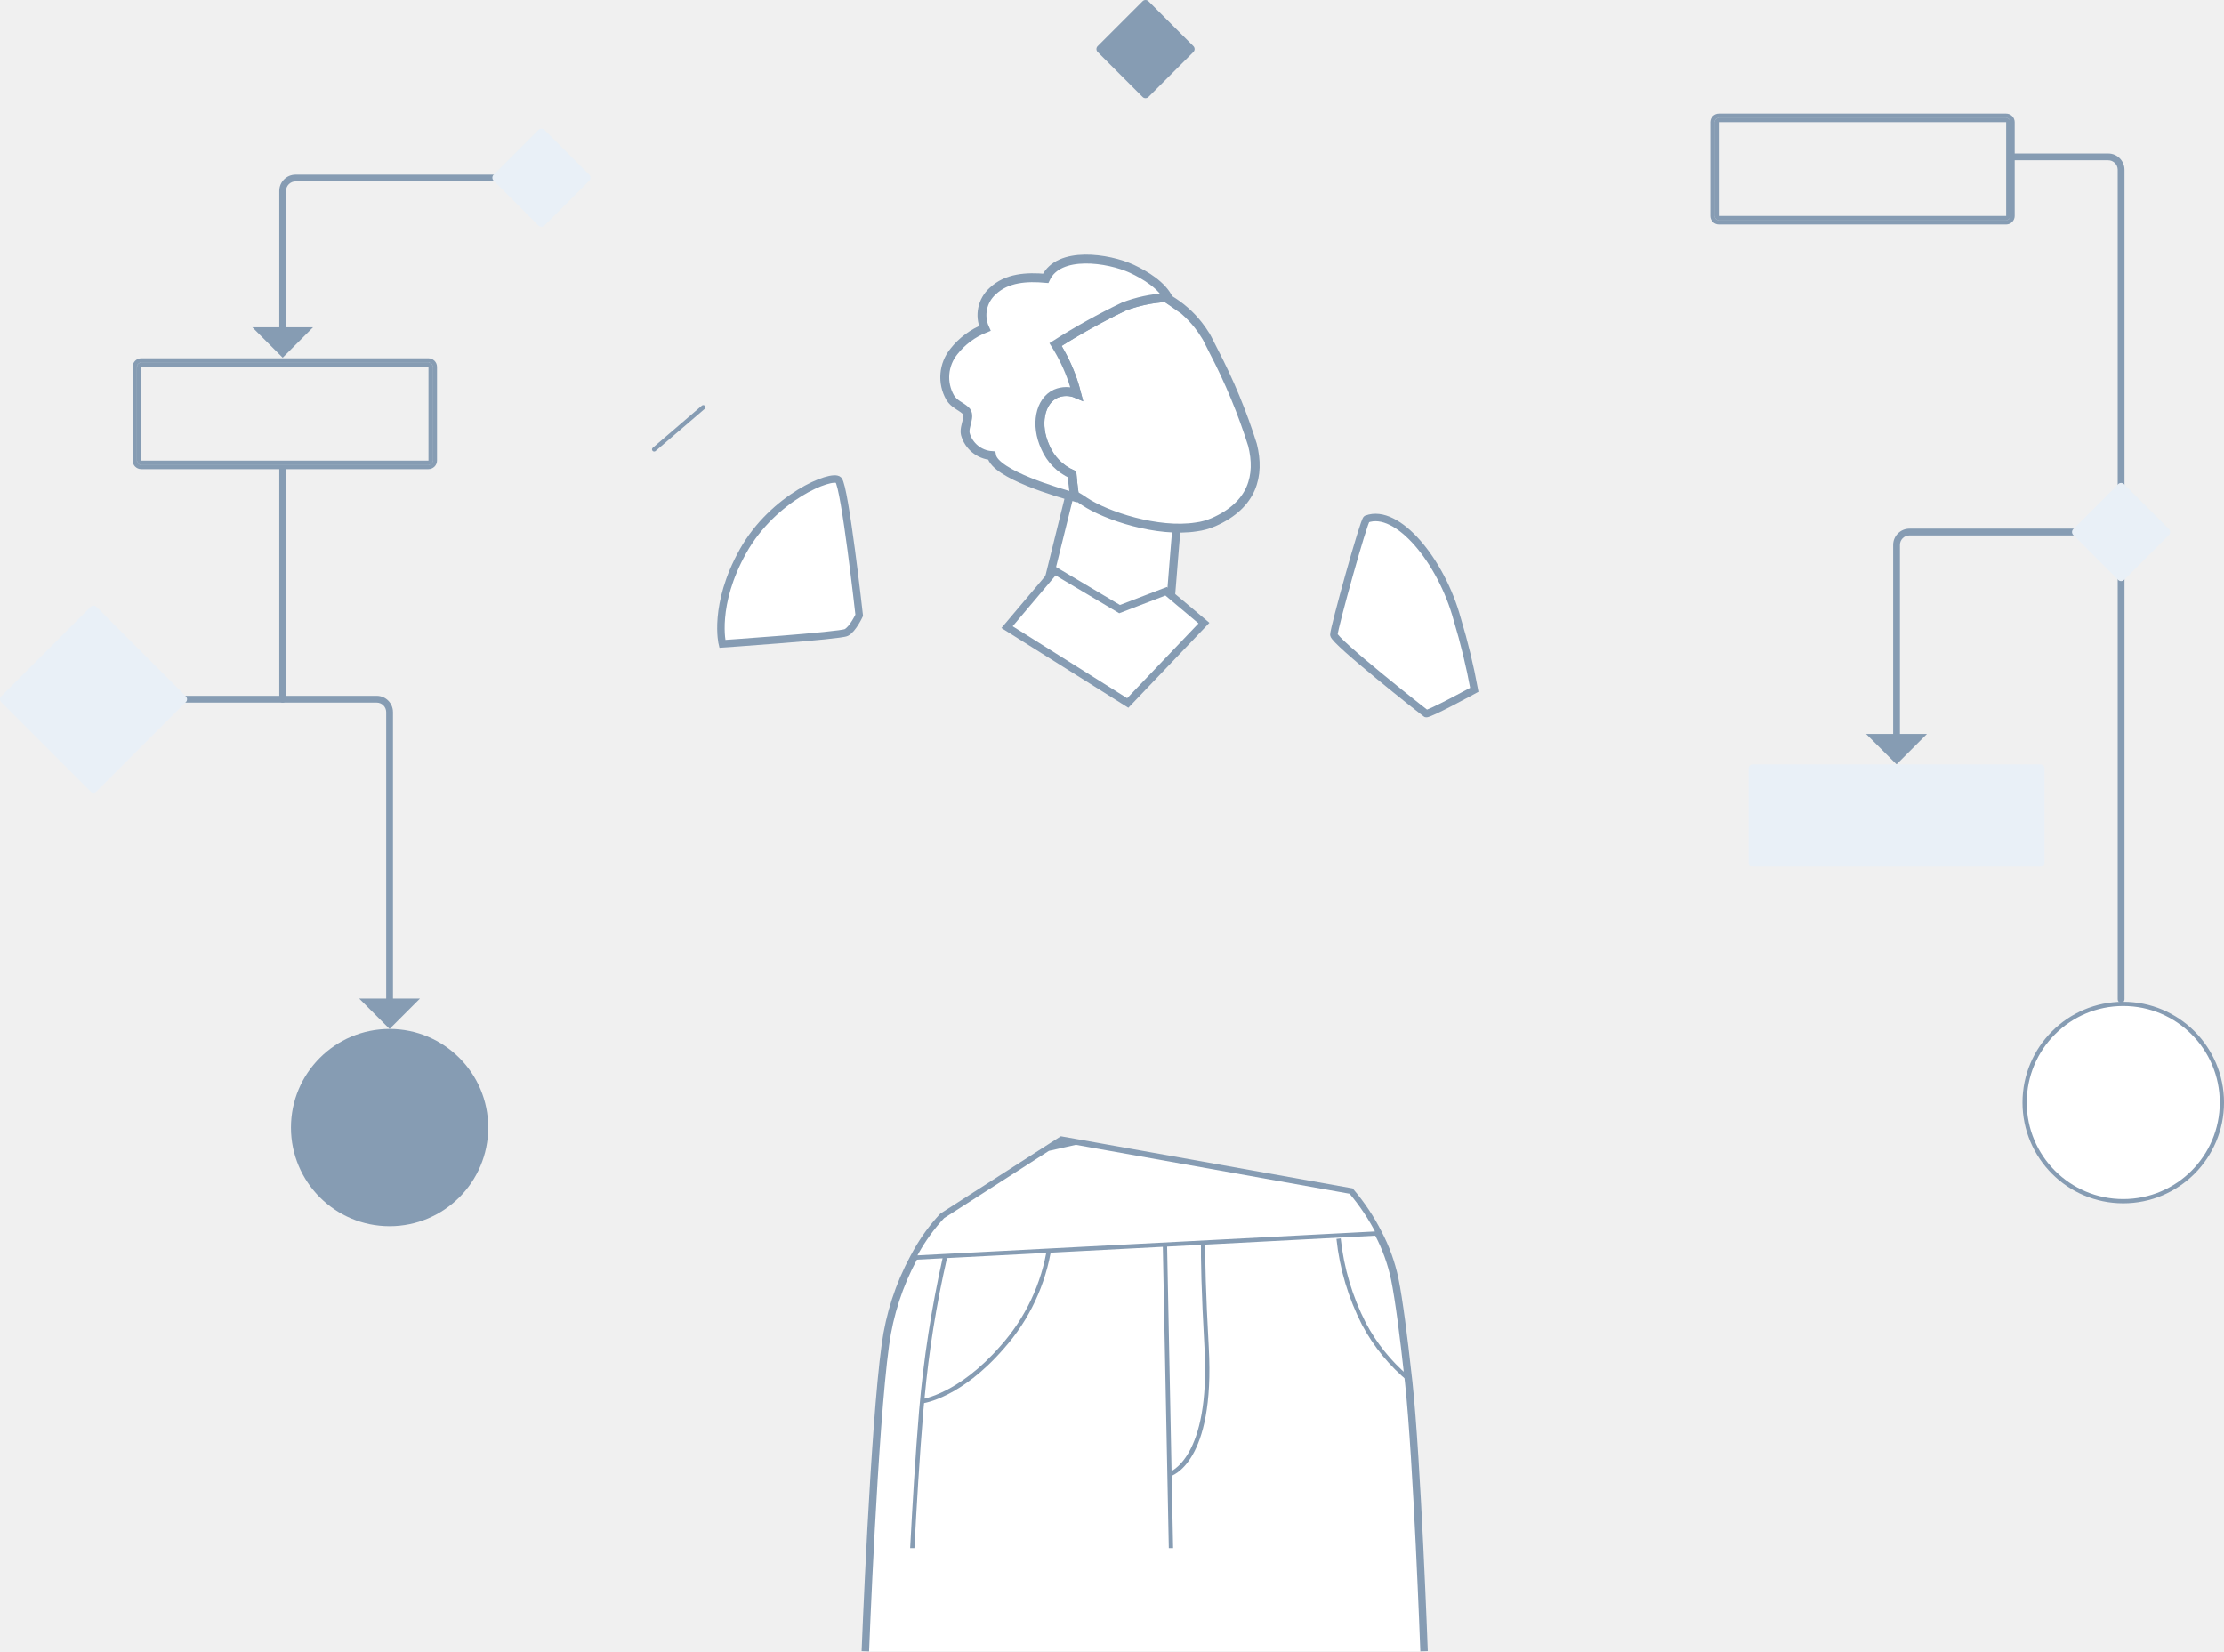
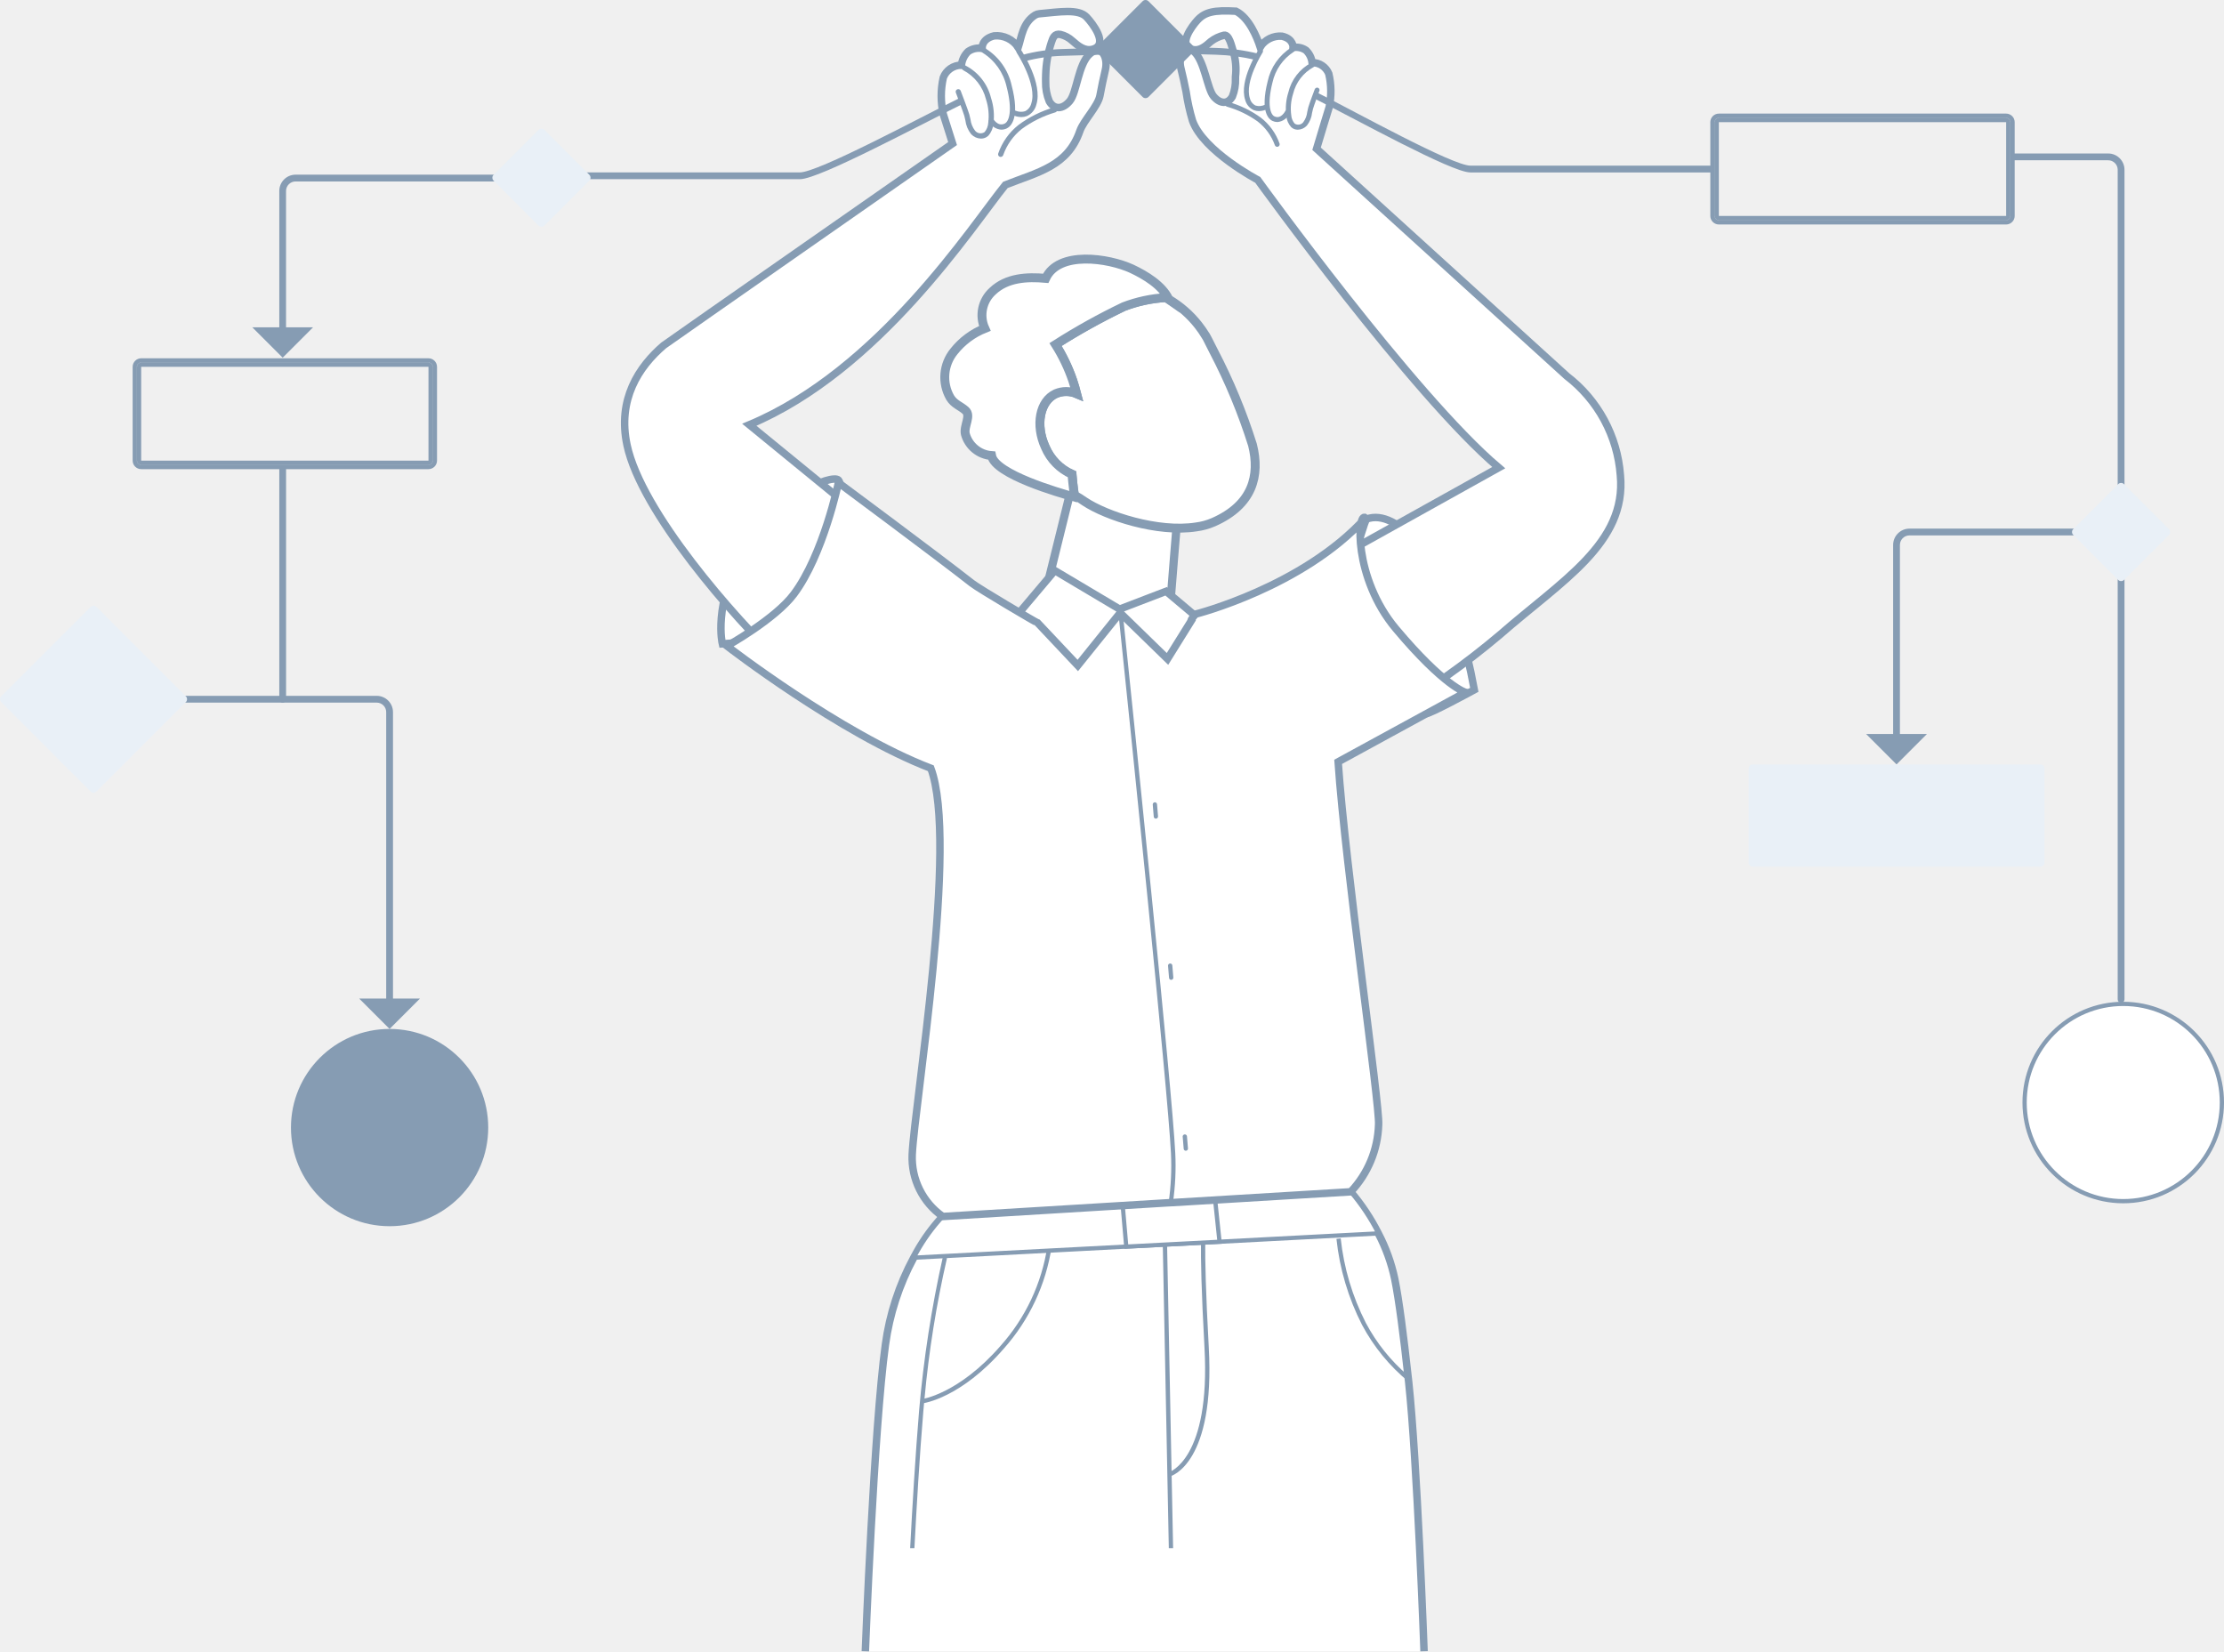
<svg xmlns="http://www.w3.org/2000/svg" id="Group_1827" data-name="Group 1827" width="223.34" height="165.841" viewBox="0 0 223.34 165.841">
  <defs>
    <clipPath id="clip-path">
      <rect id="Rectangle_907" data-name="Rectangle 907" width="223.34" height="165.841" fill="none" />
    </clipPath>
  </defs>
  <g id="Group_1826" data-name="Group 1826" clip-path="url(#clip-path)">
    <path id="Path_4390" data-name="Path 4390" d="M190.455,74.791a.216.216,0,0,1-.216-.216V54.721a1.513,1.513,0,0,1,1.511-1.51h16.94a.216.216,0,1,1,0,.431H191.75a1.081,1.081,0,0,0-1.079,1.079V74.575a.216.216,0,0,1-.216.216" fill="#869cb3" />
    <path id="Path_4391" data-name="Path 4391" d="M190.455,74.791a.216.216,0,0,1-.216-.216V54.721a1.513,1.513,0,0,1,1.511-1.51h16.94a.216.216,0,1,1,0,.431H191.75a1.081,1.081,0,0,0-1.079,1.079V74.575A.216.216,0,0,1,190.455,74.791Z" fill="none" stroke="#869cb3" stroke-width="0.25" />
    <path id="Path_4392" data-name="Path 4392" d="M213.006,100.58a.216.216,0,0,1-.216-.216V17.049a1.08,1.08,0,0,0-1.079-1.079h-9.493a.216.216,0,1,1,0-.432h9.493a1.513,1.513,0,0,1,1.511,1.511v83.315a.216.216,0,0,1-.216.216" fill="#869cb3" />
    <path id="Path_4393" data-name="Path 4393" d="M213.006,100.58a.216.216,0,0,1-.216-.216V17.049a1.08,1.08,0,0,0-1.079-1.079h-9.493a.216.216,0,1,1,0-.432h9.493a1.513,1.513,0,0,1,1.511,1.511v83.315A.216.216,0,0,1,213.006,100.58Z" fill="none" stroke="#869cb3" stroke-width="0.25" />
    <path id="Path_4394" data-name="Path 4394" d="M28.388,70.434a.208.208,0,0,1-.216-.2V47.1a.217.217,0,0,1,.432,0V70.235a.208.208,0,0,1-.216.2" fill="#869cb3" />
    <path id="Path_4395" data-name="Path 4395" d="M28.388,70.434a.208.208,0,0,1-.216-.2V47.1a.217.217,0,0,1,.432,0V70.235A.208.208,0,0,1,28.388,70.434Z" fill="none" stroke="#869cb3" stroke-width="0.25" />
    <path id="Path_4396" data-name="Path 4396" d="M28.388,35.192a.216.216,0,0,1-.216-.216v-15.8a1.513,1.513,0,0,1,1.511-1.511H49.86a.216.216,0,0,1,0,.432H29.683A1.08,1.08,0,0,0,28.6,19.178v15.8a.216.216,0,0,1-.216.216" fill="#869cb3" />
    <path id="Path_4397" data-name="Path 4397" d="M28.388,35.192a.216.216,0,0,1-.216-.216v-15.8a1.513,1.513,0,0,1,1.511-1.511H49.86a.216.216,0,0,1,0,.432H29.683A1.08,1.08,0,0,0,28.6,19.178v15.8A.216.216,0,0,1,28.388,35.192Z" fill="none" stroke="#869cb3" stroke-width="0.25" />
    <path id="Path_4398" data-name="Path 4398" d="M148.055,69.272a65.061,65.061,0,0,0-1.715-7.083c-1.582-5.826-6-11.226-9.1-10.064-.277.1-3.29,10.965-3.29,11.613s9.039,7.775,9.255,7.919,4.847-2.385,4.847-2.385" fill="#fff" />
    <path id="Path_4399" data-name="Path 4399" d="M148.055,69.272a65.061,65.061,0,0,0-1.715-7.083c-1.582-5.826-6-11.226-9.1-10.064-.277.1-3.29,10.965-3.29,11.613s9.039,7.775,9.255,7.919S148.055,69.272,148.055,69.272Z" fill="none" stroke="#869cb3" stroke-width="0.75" />
    <path id="Path_4400" data-name="Path 4400" d="M72.54,64.655s-.957-3.883,2.078-9.308,8.936-7.785,9.583-7.137,2.084,13.581,2.084,13.581-.648,1.4-1.3,1.727-12.45,1.137-12.45,1.137" fill="#fff" />
    <path id="Path_4401" data-name="Path 4401" d="M72.54,64.655s-.957-3.883,2.078-9.308,8.936-7.785,9.583-7.137,2.084,13.581,2.084,13.581-.648,1.4-1.3,1.727S72.54,64.655,72.54,64.655Z" fill="none" stroke="#869cb3" stroke-width="0.75" />
    <path id="Path_4402" data-name="Path 4402" d="M86.9,165.827s.863-22.445,2.016-30.792a25.645,25.645,0,0,1,2.84-8.731c.1-.182.189-.359.289-.527a18.6,18.6,0,0,1,2.611-3.6l.013-.013,10.574-6.785,1.368-.876,1.416.251,27.61,4.929a21.407,21.407,0,0,1,2.779,4.182,17.724,17.724,0,0,1,1.645,4.557c.435,2.15.9,5.788,1.329,9.716v0c.026.212.047.419.073.63v0c.851,7.907,1.545,27.054,1.545,27.054" fill="#fff" />
    <path id="Path_4403" data-name="Path 4403" d="M86.9,165.827s.863-22.445,2.016-30.792a25.645,25.645,0,0,1,2.84-8.731c.1-.182.189-.359.289-.527a18.6,18.6,0,0,1,2.611-3.6l.013-.013,10.574-6.785,1.368-.876,1.416.251,27.61,4.929a21.407,21.407,0,0,1,2.779,4.182,17.724,17.724,0,0,1,1.645,4.557c.435,2.15.9,5.788,1.329,9.716v0c.026.212.047.419.073.63v0c.851,7.907,1.545,27.054,1.545,27.054" fill="none" stroke="#869cb3" stroke-width="0.75" />
    <path id="Path_4404" data-name="Path 4404" d="M92.626,140.933l-.054-.428c.036-.005,3.709-.528,7.911-5.359a19.378,19.378,0,0,0,4.695-9.979l.43.036a19.842,19.842,0,0,1-4.8,10.226c-4.32,4.969-8.027,5.484-8.182,5.5" fill="#869cb3" />
    <path id="Path_4405" data-name="Path 4405" d="M117.5,148.263l-.113-.416.057.208-.058-.208c.041-.012,4.191-1.327,3.572-12.512-.634-11.454-.235-12.83-.218-12.883l.41.134c-.014.052-.38,1.536.239,12.725.641,11.587-3.7,12.9-3.889,12.952" fill="#869cb3" />
    <path id="Path_4406" data-name="Path 4406" d="M117.807,155.467h-.432l-.617-31.071.432-.009.462,23.337.008.483Z" fill="#869cb3" />
    <path id="Path_4407" data-name="Path 4407" d="M138.421,123.86l-15.952.837-9.366.488L91.76,126.3c.1-.181.19-.358.29-.527a18.55,18.55,0,0,1,2.611-3.6l.013-.013,10.574-6.784c1.083-.246,2.037-.458,2.784-.626l27.61,4.929a21.406,21.406,0,0,1,2.779,4.182" fill="#fff" />
    <path id="Path_4408" data-name="Path 4408" d="M138.421,123.86l-15.952.837-9.366.488L91.76,126.3c.1-.181.19-.358.29-.527a18.55,18.55,0,0,1,2.611-3.6l.013-.013,10.574-6.784c1.083-.246,2.037-.458,2.784-.626l27.61,4.929A21.406,21.406,0,0,1,138.421,123.86Z" fill="none" stroke="#869cb3" stroke-width="0.426" />
    <path id="Path_4409" data-name="Path 4409" d="M118.266,51.531v.012c-.082,1.06-.215,2.561-.338,4.1-.246,2.978-.491,6.052-.491,6.124,0,.119-4.239,2.906-4.239,2.906l-8.508-3.943,3.02-12.211.041-.179a8.149,8.149,0,0,1,1.024.37c1.853,1.441,6.163,3.431,9.491,2.823" fill="#fff" />
    <path id="Path_4410" data-name="Path 4410" d="M118.266,51.531v.012c-.082,1.06-.215,2.561-.338,4.1-.246,2.978-.491,6.052-.491,6.124,0,.119-4.239,2.906-4.239,2.906l-8.508-3.943,3.02-12.211.041-.179a8.149,8.149,0,0,1,1.024.37C110.628,50.149,114.938,52.139,118.266,51.531Z" fill="none" stroke="#869cb3" stroke-width="0.828" />
    <path id="Path_4411" data-name="Path 4411" d="M121.882,35.283c-.214-.417-.393-.762-.524-1.036-.072-.131-.131-.251-.179-.346a3.092,3.092,0,0,1,.2.334c.19.345.345.691.5,1.048" fill="#fff" />
    <path id="Path_4412" data-name="Path 4412" d="M121.882,35.283c-.214-.417-.393-.762-.524-1.036-.072-.131-.131-.251-.179-.346a3.092,3.092,0,0,1,.2.334C121.572,34.58,121.727,34.926,121.882,35.283Z" fill="none" stroke="#869cb3" stroke-width="0.507" />
    <path id="Path_4413" data-name="Path 4413" d="M121.858,52.438a6.384,6.384,0,0,1-1.728.476c-3.871.608-9.061-1.114-11.217-2.556a10.211,10.211,0,0,0-1.018-.636s-.143-.906-.238-2.085a5.208,5.208,0,0,1-2.68-2.728c-1.025-2.228-.56-4.635,1.048-5.373a2.668,2.668,0,0,1,2.1,0c-.107-.417-.239-.846-.393-1.323A17.164,17.164,0,0,0,106,34.6a65.749,65.749,0,0,1,6.85-3.813,14.092,14.092,0,0,1,4.242-.905c.1.06.19.107.286.179a10.577,10.577,0,0,1,2.954,2.585,11.3,11.3,0,0,1,.739,1.06.011.011,0,0,1,.011.012c.024.036.048.1.1.179s.107.214.178.345c.132.274.31.62.525,1.037a57.706,57.706,0,0,1,3.895,9.4c.775,3.062.036,6.017-3.919,7.756" fill="#fff" />
    <path id="Path_4414" data-name="Path 4414" d="M121.858,52.438a6.384,6.384,0,0,1-1.728.476c-3.871.608-9.061-1.114-11.217-2.556a10.211,10.211,0,0,0-1.018-.636s-.143-.906-.238-2.085a5.208,5.208,0,0,1-2.68-2.728c-1.025-2.228-.56-4.635,1.048-5.373a2.668,2.668,0,0,1,2.1,0c-.107-.417-.239-.846-.393-1.323A17.164,17.164,0,0,0,106,34.6a65.749,65.749,0,0,1,6.85-3.813,14.092,14.092,0,0,1,4.242-.905c.1.06.19.107.286.179a10.577,10.577,0,0,1,2.954,2.585,11.3,11.3,0,0,1,.739,1.06.011.011,0,0,1,.011.012c.024.036.048.1.1.179s.107.214.178.345c.132.274.31.62.525,1.037a57.706,57.706,0,0,1,3.895,9.4C126.552,47.744,125.813,50.7,121.858,52.438Z" fill="none" stroke="#869cb3" stroke-width="0.894" />
    <path id="Path_4415" data-name="Path 4415" d="M117.379,30.065c-.1-.071-.191-.119-.286-.179a14.085,14.085,0,0,0-4.241.906A65.612,65.612,0,0,0,106,34.6a17.21,17.21,0,0,1,1.727,3.61c.155.476.286.9.393,1.322a2.666,2.666,0,0,0-2.1,0c-1.609.739-2.073,3.145-1.049,5.373a5.21,5.21,0,0,0,2.681,2.728c.1,1.18.238,2.085.238,2.085l-.048.179c-1.417-.393-7.922-2.252-8.268-4.146a2.956,2.956,0,0,1-2.633-2.168c-.178-.8.62-1.835.012-2.371-.524-.465-1.131-.62-1.536-1.287a4.109,4.109,0,0,1,.381-4.634,7.509,7.509,0,0,1,3.1-2.311,3.241,3.241,0,0,1,.787-3.741c1.429-1.358,3.454-1.453,5.325-1.287,1.3-2.8,6.3-2.037,8.637-.965,1.346.632,3.074,1.656,3.729,3.074" fill="#fff" />
    <path id="Path_4416" data-name="Path 4416" d="M117.379,30.065c-.1-.071-.191-.119-.286-.179a14.085,14.085,0,0,0-4.241.906A65.612,65.612,0,0,0,106,34.6a17.21,17.21,0,0,1,1.727,3.61c.155.476.286.9.393,1.322a2.666,2.666,0,0,0-2.1,0c-1.609.739-2.073,3.145-1.049,5.373a5.21,5.21,0,0,0,2.681,2.728c.1,1.18.238,2.085.238,2.085l-.048.179c-1.417-.393-7.922-2.252-8.268-4.146a2.956,2.956,0,0,1-2.633-2.168c-.178-.8.62-1.835.012-2.371-.524-.465-1.131-.62-1.536-1.287a4.109,4.109,0,0,1,.381-4.634,7.509,7.509,0,0,1,3.1-2.311,3.241,3.241,0,0,1,.787-3.741c1.429-1.358,3.454-1.453,5.325-1.287,1.3-2.8,6.3-2.037,8.637-.965C115,27.623,116.724,28.647,117.379,30.065Z" fill="none" stroke="#869cb3" stroke-width="0.894" />
    <path id="Path_4417" data-name="Path 4417" d="M105.924,57.3l6.508,3.87,4.672-1.792,3.8,3.195-7.651,8.023-12.122-7.618Z" fill="#fff" />
    <path id="Path_4418" data-name="Path 4418" d="M105.924,57.3l6.508,3.87,4.672-1.792,3.8,3.195-7.651,8.023-12.122-7.618Z" fill="none" stroke="#869cb3" stroke-width="0.75" />
    <path id="Path_4419" data-name="Path 4419" d="M95.1,126.342a105.968,105.968,0,0,0-2.259,14.109h-.005l-.039.453c-.026.255-.047.514-.069.769-.379,4.475-.69,9.788-.9,13.794H91.4c.211-4.01.522-9.345.9-13.833a116.79,116.79,0,0,1,2.376-15.37Z" fill="#869cb3" />
    <path id="Path_4420" data-name="Path 4420" d="M141.468,138.768a18.911,18.911,0,0,1-4.687-5.719,24.646,24.646,0,0,1-2.571-8.636l.427-.052a24.315,24.315,0,0,0,2.528,8.494,18.149,18.149,0,0,0,4.23,5.279v0c.026.211.047.419.073.63" fill="#869cb3" />
    <path id="Path_4421" data-name="Path 4421" d="M65.693,45.346a.216.216,0,0,1-.141-.38l4.93-4.232a.216.216,0,1,1,.282.328l-4.93,4.232a.216.216,0,0,1-.141.052" fill="#869cb3" />
+     <path id="Path_4422" data-name="Path 4422" d="M109.435,5.418c-1.157,1.021-1.293,3.881-2.008,4.732s-1.532.851-2.009.1l-.05-.082a4.813,4.813,0,0,1-.359-1.943c-.007-.235,0-.469.006-.706a11.278,11.278,0,0,1,.569-3.268c.159-.475.316-.9.9-.793a2.684,2.684,0,0,1,1.2.639c.571.5,1.247,1.077,2.064.843,1.61-.461-.017-2.579-.629-3.223-.81-.855-2.7-.525-4.747-.336a.975.975,0,0,0-.416.13c-1.248.773-1.368,2.191-1.705,3.252A2.594,2.594,0,0,0,99.835,3.6c-1.294.306-1.208,1.259-1.208,1.259a1.93,1.93,0,0,0-1.413.318,2.247,2.247,0,0,0-.664,1.367,1.951,1.951,0,0,0-1.821,1.243,8.382,8.382,0,0,0,0,3.691s.493,1.546.932,2.938c0,0-28.843,20.124-29.015,20.271-2.508,2.15-4.663,5.432-3.673,10.032,1.44,6.69,10.695,17.264,15.535,21.854S92.7,68.118,92.7,68.118L89.347,59.6V54.183l-14.1-11.527c13.077-5.464,22.36-19.947,25.715-24.086,3.3-1.3,6.26-1.875,7.484-5.42.355-1.028,1.813-2.481,2.014-3.545.164-.865.335-1.731.543-2.587.306-1.26-.409-2.621-1.566-1.6" fill="#fff" />
+     <path id="Path_4423" data-name="Path 4423" d="M109.435,5.418c-1.157,1.021-1.293,3.881-2.008,4.732s-1.532.851-2.009.1l-.05-.082a4.813,4.813,0,0,1-.359-1.943c-.007-.235,0-.469.006-.706a11.278,11.278,0,0,1,.569-3.268c.159-.475.316-.9.9-.793a2.684,2.684,0,0,1,1.2.639c.571.5,1.247,1.077,2.064.843,1.61-.461-.017-2.579-.629-3.223-.81-.855-2.7-.525-4.747-.336a.975.975,0,0,0-.416.13c-1.248.773-1.368,2.191-1.705,3.252A2.594,2.594,0,0,0,99.835,3.6c-1.294.306-1.208,1.259-1.208,1.259a1.93,1.93,0,0,0-1.413.318,2.247,2.247,0,0,0-.664,1.367,1.951,1.951,0,0,0-1.821,1.243,8.382,8.382,0,0,0,0,3.691s.493,1.546.932,2.938c0,0-28.843,20.124-29.015,20.271-2.508,2.15-4.663,5.432-3.673,10.032,1.44,6.69,10.695,17.264,15.535,21.854S92.7,68.118,92.7,68.118L89.347,59.6V54.183l-14.1-11.527c13.077-5.464,22.36-19.947,25.715-24.086,3.3-1.3,6.26-1.875,7.484-5.42.355-1.028,1.813-2.481,2.014-3.545.164-.865.335-1.731.543-2.587C111.307,5.758,110.592,4.4,109.435,5.418Z" fill="none" stroke="#869cb3" stroke-width="0.75" />
+     <path id="Path_4424" data-name="Path 4424" d="M102.568,11.631a2.049,2.049,0,0,1-.863-.208.136.136,0,0,1,.127-.241,1.57,1.57,0,0,0,1.16.1,1.313,1.313,0,0,0,.7-.882c.619-1.923-1.45-5.117-1.471-5.149a.136.136,0,0,1,.039-.188.137.137,0,0,1,.189.039c.088.135,2.161,3.335,1.5,5.382a1.561,1.561,0,0,1-.859,1.05,1.363,1.363,0,0,1-.525.1" fill="#869cb3" />
+     <path id="Path_4425" data-name="Path 4425" d="M102.568,11.631a2.049,2.049,0,0,1-.863-.208.136.136,0,0,1,.127-.241,1.57,1.57,0,0,0,1.16.1,1.313,1.313,0,0,0,.7-.882c.619-1.923-1.45-5.117-1.471-5.149a.136.136,0,0,1,.039-.188.137.137,0,0,1,.189.039c.088.135,2.161,3.335,1.5,5.382a1.561,1.561,0,0,1-.859,1.05A1.363,1.363,0,0,1,102.568,11.631Z" fill="none" stroke="#869cb3" stroke-width="0.25" />
+     <path id="Path_4426" data-name="Path 4426" d="M101.465,8.583a5.709,5.709,0,0,0-2.59-3.627.136.136,0,0,0-.124.242,5.525,5.525,0,0,1,2.45,3.454c.644,2.459.265,3.623-.257,3.873-.838.4-1.36-.6-1.381-.644l-.006,0a.983.983,0,0,1-.141.28,1.435,1.435,0,0,0,1.139.736,1.164,1.164,0,0,0,.508-.122c.312-.15,1.265-.894.4-4.187" fill="#869cb3" />
+     <path id="Path_4427" data-name="Path 4427" d="M101.465,8.583a5.709,5.709,0,0,0-2.59-3.627.136.136,0,0,0-.124.242,5.525,5.525,0,0,1,2.45,3.454c.644,2.459.265,3.623-.257,3.873-.838.4-1.36-.6-1.381-.644l-.006,0a.983.983,0,0,1-.141.28,1.435,1.435,0,0,0,1.139.736,1.164,1.164,0,0,0,.508-.122C101.375,12.62,102.328,11.876,101.465,8.583Z" fill="none" stroke="#869cb3" stroke-width="0.25" />
+     <path id="Path_4428" data-name="Path 4428" d="M98.521,13.794a1.278,1.278,0,0,1-.9-.4,2.636,2.636,0,0,1-.554-1.338c-.034-.156-.067-.311-.108-.456-.11-.384-.846-2.321-.851-2.331a.136.136,0,1,1,.248-.113c.02.044.75,1.966.865,2.369.043.151.077.312.112.474A2.446,2.446,0,0,0,97.82,13.2a.835.835,0,0,0,1.148.149,1.728,1.728,0,0,0,.4-1.01,5.528,5.528,0,0,0-.232-2.4,4.674,4.674,0,0,0-2.351-3,.136.136,0,1,1,.106-.251A4.874,4.874,0,0,1,99.4,9.864a5.771,5.771,0,0,1,.24,2.52,1.945,1.945,0,0,1-.49,1.169.923.923,0,0,1-.63.241" fill="#869cb3" />
+     <path id="Path_4429" data-name="Path 4429" d="M98.521,13.794a1.278,1.278,0,0,1-.9-.4,2.636,2.636,0,0,1-.554-1.338c-.034-.156-.067-.311-.108-.456-.11-.384-.846-2.321-.851-2.331a.136.136,0,1,1,.248-.113c.02.044.75,1.966.865,2.369.043.151.077.312.112.474A2.446,2.446,0,0,0,97.82,13.2a.835.835,0,0,0,1.148.149,1.728,1.728,0,0,0,.4-1.01,5.528,5.528,0,0,0-.232-2.4,4.674,4.674,0,0,0-2.351-3,.136.136,0,1,1,.106-.251A4.874,4.874,0,0,1,99.4,9.864a5.771,5.771,0,0,1,.24,2.52,1.945,1.945,0,0,1-.49,1.169A.923.923,0,0,1,98.521,13.794Z" fill="none" stroke="#869cb3" stroke-width="0.25" />
+     <path id="Path_4430" data-name="Path 4430" d="M100.493,15.631a.1.1,0,0,1-.034,0,.135.135,0,0,1-.1-.165,6.1,6.1,0,0,1,2-2.822,11.133,11.133,0,0,1,3.511-1.742.136.136,0,1,1,.076.262,11.062,11.062,0,0,0-3.411,1.688,5.927,5.927,0,0,0-1.908,2.682.137.137,0,0,1-.132.1" fill="#869cb3" />
+     <path id="Path_4431" data-name="Path 4431" d="M100.493,15.631a.1.1,0,0,1-.034,0,.135.135,0,0,1-.1-.165,6.1,6.1,0,0,1,2-2.822,11.133,11.133,0,0,1,3.511-1.742.136.136,0,1,1,.076.262,11.062,11.062,0,0,0-3.411,1.688,5.927,5.927,0,0,0-1.908,2.682A.137.137,0,0,1,100.493,15.631Z" fill="none" stroke="#869cb3" stroke-width="0.25" />
+     <path id="Path_4432" data-name="Path 4432" d="M162.723,47.731a13.838,13.838,0,0,0-5.376-9.96L132.212,14.938c.358-1.215,1.266-4.169,1.266-4.169a7.66,7.66,0,0,0-.037-3.366,1.78,1.78,0,0,0-1.674-1.115,2.045,2.045,0,0,0-.619-1.24,1.757,1.757,0,0,0-1.291-.276s.068-.871-1.115-1.137a2.365,2.365,0,0,0-2.19,1.09c-.334-1.013-1.12-2.941-2.433-3.6-2.195-.125-3.1.075-3.861.891-.552.594-2.015,2.542-.542,2.946.748.2,1.358-.33,1.874-.79a3.453,3.453,0,0,1,1.328-.633c.529-.1.771,1.153.92,1.583a6.3,6.3,0,0,1,.232,2.59c0,.067,0,.133,0,.2a4.413,4.413,0,0,1-.308,1.776c-.014.022-.032.055-.045.075-.427.688-1.172.7-1.833-.073S120.966,6.1,119.9,5.178s-1.6.542-1.308,1.688c.2.779.363,1.566.521,2.354a20.356,20.356,0,0,0,.641,2.9c1.1,3.077,6.553,5.944,6.553,5.944s15.667,21.7,24.2,28.9L128.525,59.208l10.887,12.458a79.629,79.629,0,0,0,11.226-7.935c6.193-5.419,12.725-9.18,12.085-16" fill="#fff" />
+     <path id="Path_4433" data-name="Path 4433" d="M162.723,47.731a13.838,13.838,0,0,0-5.376-9.96L132.212,14.938c.358-1.215,1.266-4.169,1.266-4.169a7.66,7.66,0,0,0-.037-3.366,1.78,1.78,0,0,0-1.674-1.115,2.045,2.045,0,0,0-.619-1.24,1.757,1.757,0,0,0-1.291-.276s.068-.871-1.115-1.137a2.365,2.365,0,0,0-2.19,1.09c-.334-1.013-1.12-2.941-2.433-3.6-2.195-.125-3.1.075-3.861.891-.552.594-2.015,2.542-.542,2.946.748.2,1.358-.33,1.874-.79a3.453,3.453,0,0,1,1.328-.633c.529-.1.771,1.153.92,1.583a6.3,6.3,0,0,1,.232,2.59c0,.067,0,.133,0,.2a4.413,4.413,0,0,1-.308,1.776c-.014.022-.032.055-.045.075-.427.688-1.172.7-1.833-.073S120.966,6.1,119.9,5.178s-1.6.542-1.308,1.688c.2.779.363,1.566.521,2.354a20.356,20.356,0,0,0,.641,2.9c1.1,3.077,6.553,5.944,6.553,5.944s15.667,21.7,24.2,28.9L128.525,59.208l10.887,12.458a79.629,79.629,0,0,0,11.226-7.935C156.831,58.312,163.363,54.551,162.723,47.731Z" fill="none" stroke="#869cb3" stroke-width="0.75" />
+     <path id="Path_4434" data-name="Path 4434" d="M126.422,11.032a1.257,1.257,0,0,1-.465-.085,1.424,1.424,0,0,1-.793-.949c-.622-1.861,1.237-4.8,1.317-4.924a.124.124,0,0,1,.209.134c-.019.03-1.874,2.963-1.291,4.711a1.2,1.2,0,0,0,.65.8,1.416,1.416,0,0,0,1.056-.1.124.124,0,0,1,.118.219,1.87,1.87,0,0,1-.8.2" fill="#869cb3" />
+     <path id="Path_4435" data-name="Path 4435" d="M126.422,11.032a1.257,1.257,0,0,1-.465-.085,1.424,1.424,0,0,1-.793-.949c-.622-1.861,1.237-4.8,1.317-4.924a.124.124,0,0,1,.209.134c-.019.03-1.874,2.963-1.291,4.711a1.2,1.2,0,0,0,.65.8,1.416,1.416,0,0,0,1.056-.1.124.124,0,0,1,.118.219A1.87,1.87,0,0,1,126.422,11.032Z" fill="none" stroke="#869cb3" stroke-width="0.25" />
+     <path id="Path_4436" data-name="Path 4436" d="M128.281,12.132a1.071,1.071,0,0,1-.453-.106c-.287-.134-1.163-.8-.408-3.815a5.2,5.2,0,0,1,2.325-3.334.124.124,0,0,1,.115.22,5.051,5.051,0,0,0-2.2,3.174c-.564,2.249-.206,3.307.272,3.53.769.357,1.234-.562,1.254-.6a.124.124,0,1,1,.223.11,1.392,1.392,0,0,1-1.129.822" fill="#869cb3" />
+     <path id="Path_4437" data-name="Path 4437" d="M128.281,12.132a1.071,1.071,0,0,1-.453-.106c-.287-.134-1.163-.8-.408-3.815a5.2,5.2,0,0,1,2.325-3.334.124.124,0,0,1,.115.22,5.051,5.051,0,0,0-2.2,3.174c-.564,2.249-.206,3.307.272,3.53.769.357,1.234-.562,1.254-.6a.124.124,0,1,1,.223.11A1.392,1.392,0,0,1,128.281,12.132Z" fill="none" stroke="#869cb3" stroke-width="0.25" />
+     <path id="Path_4438" data-name="Path 4438" d="M130.327,12.9a.833.833,0,0,1-.567-.214,1.768,1.768,0,0,1-.459-1.061,5.276,5.276,0,0,1,.194-2.3,4.45,4.45,0,0,1,2.254-2.92.124.124,0,1,1,.1.228,4.283,4.283,0,0,0-2.114,2.758,5.032,5.032,0,0,0-.188,2.193,1.572,1.572,0,0,0,.38.918.762.762,0,0,0,1.045-.148,2.246,2.246,0,0,0,.429-1.1c.03-.149.06-.3.1-.435.1-.369.631-1.776.649-1.816a.124.124,0,1,1,.226.1c0,.009-.541,1.43-.636,1.782-.036.133-.065.275-.1.418a2.4,2.4,0,0,1-.491,1.224,1.16,1.16,0,0,1-.825.378" fill="#869cb3" />
+     <path id="Path_4439" data-name="Path 4439" d="M130.327,12.9a.833.833,0,0,1-.567-.214,1.768,1.768,0,0,1-.459-1.061,5.276,5.276,0,0,1,.194-2.3,4.45,4.45,0,0,1,2.254-2.92.124.124,0,1,1,.1.228,4.283,4.283,0,0,0-2.114,2.758,5.032,5.032,0,0,0-.188,2.193,1.572,1.572,0,0,0,.38.918.762.762,0,0,0,1.045-.148,2.246,2.246,0,0,0,.429-1.1c.03-.149.06-.3.1-.435.1-.369.631-1.776.649-1.816a.124.124,0,1,1,.226.1c0,.009-.541,1.43-.636,1.782-.036.133-.065.275-.1.418a2.4,2.4,0,0,1-.491,1.224A1.16,1.16,0,0,1,130.327,12.9Z" fill="none" stroke="#869cb3" stroke-width="0.25" />
+     <path id="Path_4440" data-name="Path 4440" d="M128.26,14.618a.124.124,0,0,1-.121-.092,5.4,5.4,0,0,0-1.766-2.427,10.118,10.118,0,0,0-3.127-1.506.125.125,0,0,1-.087-.153.123.123,0,0,1,.153-.086,10.155,10.155,0,0,1,3.22,1.554,5.567,5.567,0,0,1,1.848,2.553.125.125,0,0,1-.088.153.122.122,0,0,1-.032,0" fill="#869cb3" />
+     <path id="Path_4441" data-name="Path 4441" d="M128.26,14.618a.124.124,0,0,1-.121-.092,5.4,5.4,0,0,0-1.766-2.427,10.118,10.118,0,0,0-3.127-1.506.125.125,0,0,1-.087-.153.123.123,0,0,1,.153-.086,10.155,10.155,0,0,1,3.22,1.554,5.567,5.567,0,0,1,1.848,2.553.125.125,0,0,1-.088.153A.122.122,0,0,1,128.26,14.618Z" fill="none" stroke="#869cb3" stroke-width="0.25" />
+     <path id="Path_4442" data-name="Path 4442" d="M96.5,10.285a1,1,0,0,1-.111-.31c-3.948,1.94-14.177,7.463-16.062,7.463H58a.216.216,0,1,0,0,.431H80.329c1.924,0,12.308-5.6,16.223-7.506a.733.733,0,0,1-.05-.078" fill="#869cb3" />
+     <path id="Path_4443" data-name="Path 4443" d="M96.5,10.285a1,1,0,0,1-.111-.31c-3.948,1.94-14.177,7.463-16.062,7.463H58a.216.216,0,1,0,0,.431H80.329c1.924,0,12.308-5.6,16.223-7.506A.733.733,0,0,1,96.5,10.285Z" fill="none" stroke="#869cb3" stroke-width="0.25" />
+     <path id="Path_4444" data-name="Path 4444" d="M110.778,4.929l-4.136.12a17.384,17.384,0,0,0-3.951.586c.026.035.066.056.088.1a.734.734,0,0,1,.1.3,16.909,16.909,0,0,1,3.779-.553l4.136-.12A.216.216,0,0,0,111,5.138a.211.211,0,0,0-.222-.209" fill="#869cb3" />
+     <path id="Path_4445" data-name="Path 4445" d="M110.778,4.929l-4.136.12a17.384,17.384,0,0,0-3.951.586c.026.035.066.056.088.1a.734.734,0,0,1,.1.3,16.909,16.909,0,0,1,3.779-.553l4.136-.12A.216.216,0,0,0,111,5.138.211.211,0,0,0,110.778,4.929Z" fill="none" stroke="#869cb3" stroke-width="0.25" />
+     <path id="Path_4446" data-name="Path 4446" d="M126.33,5.512a20.134,20.134,0,0,0-4.2-.573L118,4.818a.223.223,0,0,0-.222.21.217.217,0,0,0,.21.222l4.136.12a19.7,19.7,0,0,1,3.972.524.838.838,0,0,1,.238-.382" fill="#869cb3" />
+     <path id="Path_4447" data-name="Path 4447" d="M126.33,5.512a20.134,20.134,0,0,0-4.2-.573L118,4.818a.223.223,0,0,0-.222.21.217.217,0,0,0,.21.222l4.136.12a19.7,19.7,0,0,1,3.972.524A.838.838,0,0,1,126.33,5.512Z" fill="none" stroke="#869cb3" stroke-width="0.25" />
+     <path id="Path_4448" data-name="Path 4448" d="M171.988,16.76H147.661c-1.842,0-11.563-5.41-15.438-7.352a.984.984,0,0,1,.082.373c-.006.04-.011.079-.016.119,3.944,1.971,13.537,7.292,15.372,7.292h24.327a.216.216,0,0,0,0-.432" fill="#869cb3" />
+     <path id="Path_4449" data-name="Path 4449" d="M171.988,16.76H147.661c-1.842,0-11.563-5.41-15.438-7.352a.984.984,0,0,1,.082.373c-.006.04-.011.079-.016.119,3.944,1.971,13.537,7.292,15.372,7.292h24.327a.216.216,0,0,0,0-.432Z" fill="none" stroke="#869cb3" stroke-width="0.25" />
    <path id="Path_4450" data-name="Path 4450" d="M59.182,18.14l-4.514,4.514a.415.415,0,0,1-.587,0L49.567,18.14a.414.414,0,0,1,0-.586l4.514-4.515a.417.417,0,0,1,.587,0l4.514,4.515a.414.414,0,0,1,0,.586" fill="#e9f0f7" />
    <path id="Path_4451" data-name="Path 4451" d="M119.844,5.222,115.33,9.736a.415.415,0,0,1-.587,0l-4.514-4.514a.414.414,0,0,1,0-.586L114.743.121a.417.417,0,0,1,.587,0l4.514,4.515a.414.414,0,0,1,0,.586" fill="#869cb3" />
    <path id="Path_4452" data-name="Path 4452" d="M217.814,53.72,213.3,58.234a.415.415,0,0,1-.587,0L208.2,53.72a.412.412,0,0,1,0-.586l4.513-4.515a.417.417,0,0,1,.587,0l4.515,4.515a.416.416,0,0,1,0,.586" fill="#e9f0f7" />
    <path id="Path_4453" data-name="Path 4453" d="M31.44,32.868,28.388,35.92l-3.052-3.052Z" fill="#869cb3" />
    <path id="Path_4454" data-name="Path 4454" d="M193.507,73.71l-3.052,3.052L187.4,73.71Z" fill="#869cb3" />
    <path id="Path_4455" data-name="Path 4455" d="M42.176,100.277l-3.052,3.052-3.052-3.052Z" fill="#869cb3" />
    <path id="Path_4456" data-name="Path 4456" d="M201.46,22.33H172.614a.647.647,0,0,1-.647-.647V12.269a.648.648,0,0,1,.647-.648H201.46a.648.648,0,0,1,.647.648v9.414a.647.647,0,0,1-.647.647M172.614,12.053a.216.216,0,0,0-.216.216v9.414a.216.216,0,0,0,.216.216H201.46a.216.216,0,0,0,.216-.216V12.269a.216.216,0,0,0-.216-.216Z" fill="#fff" />
    <path id="Path_4457" data-name="Path 4457" d="M201.46,22.33H172.614a.647.647,0,0,1-.647-.647V12.269a.648.648,0,0,1,.647-.648H201.46a.648.648,0,0,1,.647.648v9.414A.647.647,0,0,1,201.46,22.33ZM172.614,12.053a.216.216,0,0,0-.216.216v9.414a.216.216,0,0,0,.216.216H201.46a.216.216,0,0,0,.216-.216V12.269a.216.216,0,0,0-.216-.216Z" fill="none" stroke="#869cb3" stroke-width="0.426" />
    <path id="Path_4458" data-name="Path 4458" d="M204.9,87.039H176.016a.415.415,0,0,1-.415-.415V77.176a.415.415,0,0,1,.415-.415H204.9a.415.415,0,0,1,.415.415v9.448a.415.415,0,0,1-.415.415" fill="#e9f0f7" />
    <path id="Path_4459" data-name="Path 4459" d="M43.026,46.9H14.181a.647.647,0,0,1-.647-.647V36.84a.648.648,0,0,1,.647-.648H43.026a.649.649,0,0,1,.648.648v9.414a.648.648,0,0,1-.648.647M14.181,36.624a.216.216,0,0,0-.216.216v9.414a.216.216,0,0,0,.216.216H43.026a.216.216,0,0,0,.216-.216V36.84a.216.216,0,0,0-.216-.216Z" fill="#fff" />
    <path id="Path_4460" data-name="Path 4460" d="M43.026,46.9H14.181a.647.647,0,0,1-.647-.647V36.84a.648.648,0,0,1,.647-.648H43.026a.649.649,0,0,1,.648.648v9.414A.648.648,0,0,1,43.026,46.9ZM14.181,36.624a.216.216,0,0,0-.216.216v9.414a.216.216,0,0,0,.216.216H43.026a.216.216,0,0,0,.216-.216V36.84a.216.216,0,0,0-.216-.216Z" fill="none" stroke="#869cb3" stroke-width="0.426" />
    <path id="Path_4461" data-name="Path 4461" d="M39.124,102.018a.216.216,0,0,1-.216-.216V71.512a1.08,1.08,0,0,0-1.079-1.079H16.482a.216.216,0,0,1,0-.431H37.829a1.512,1.512,0,0,1,1.511,1.51V101.8a.216.216,0,0,1-.216.216" fill="#869cb3" />
    <path id="Path_4462" data-name="Path 4462" d="M39.124,102.018a.216.216,0,0,1-.216-.216V71.512a1.08,1.08,0,0,0-1.079-1.079H16.482a.216.216,0,0,1,0-.431H37.829a1.512,1.512,0,0,1,1.511,1.51V101.8A.216.216,0,0,1,39.124,102.018Z" fill="none" stroke="#869cb3" stroke-width="0.25" />
    <path id="Path_4463" data-name="Path 4463" d="M18.66,70.511,9.684,79.487a.415.415,0,0,1-.587,0L.121,70.511a.414.414,0,0,1,0-.586L9.1,60.948a.415.415,0,0,1,.587,0l8.976,8.977a.414.414,0,0,1,0,.586" fill="#e9f0f7" />
+     <path id="Path_4464" data-name="Path 4464" d="M114.217,66.06a.216.216,0,0,1-.215-.2l-.1-1.2a.216.216,0,0,1,.2-.234.219.219,0,0,1,.234.2l.1,1.2a.215.215,0,0,1-.2.233h-.019" fill="#869cb3" />
+     <path id="Path_4465" data-name="Path 4465" d="M122.469,124.7l-9.366.488-.444-5.132,9.227-.915Z" fill="#fff" />
+     <path id="Path_4466" data-name="Path 4466" d="M122.469,124.7l-9.366.488-.444-5.132,9.227-.915Z" fill="none" stroke="#869cb3" stroke-width="0.426" />
+     <path id="Path_4467" data-name="Path 4467" d="M134.379,76.506c.73,10.62,4.205,34.509,4.065,36.439a10.286,10.286,0,0,1-2.8,6.738l-17.85,1.08-.44.02-22.68,1.38a7.224,7.224,0,0,1-3.068-6.218c.24-5.17,4.651-31.369,1.871-38.794C84.379,73.667,73,64.87,73,64.87s4.837-2.687,6.718-5.2c2.965-3.954,4.478-11.2,4.478-11.2s9.922,7.361,13.4,10.093c.7.553,6.516,3.986,6.606,3.986l4.034,4.28,4.254-5.286,4.753,4.627,2.38-3.822c-.09-.09.439-.675.439-.675S130.827,58.953,137.138,52c-.853-.725-1.267,6.013,3.047,11.149,4.882,5.812,6.984,6.376,6.984,6.376Z" fill="#fff" />
+     <path id="Path_4468" data-name="Path 4468" d="M134.379,76.506c.73,10.62,4.205,34.509,4.065,36.439a10.286,10.286,0,0,1-2.8,6.738l-17.85,1.08-.44.02-22.68,1.38a7.224,7.224,0,0,1-3.068-6.218c.24-5.17,4.651-31.369,1.871-38.794C84.379,73.667,73,64.87,73,64.87s4.837-2.687,6.718-5.2c2.965-3.954,4.478-11.2,4.478-11.2s9.922,7.361,13.4,10.093c.7.553,6.516,3.986,6.606,3.986l4.034,4.28,4.254-5.286,4.753,4.627,2.38-3.822c-.09-.09.439-.675.439-.675S130.827,58.953,137.138,52c-.853-.725-1.267,6.013,3.047,11.149,4.882,5.812,6.984,6.376,6.984,6.376Z" fill="none" stroke="#869cb3" stroke-width="0.75" />
+     <path id="Path_4469" data-name="Path 4469" d="M117.79,120.761l-.436.026a26.124,26.124,0,0,0,.237-4.985c-.315-6.4-4.277-44.645-5.127-52.79-.1-.936-.155-1.476-.16-1.523a.216.216,0,0,1,.195-.238.22.22,0,0,1,.237.19c0,.052.069.639.173,1.662.876,8.434,4.8,46.3,5.114,52.682a25.782,25.782,0,0,1-.233,4.976" fill="#869cb3" />
+     <path id="Path_4470" data-name="Path 4470" d="M116.078,82.212a.216.216,0,0,1-.215-.2l-.1-1.2a.216.216,0,1,1,.43-.037l.1,1.2a.216.216,0,0,1-.2.233h-.019" fill="#869cb3" />
+     <path id="Path_4471" data-name="Path 4471" d="M117.614,98.4a.216.216,0,0,1-.215-.2l-.1-1.2a.216.216,0,1,1,.43-.037l.1,1.2a.216.216,0,0,1-.2.233h-.019" fill="#869cb3" />
+     <path id="Path_4472" data-name="Path 4472" d="M119.085,115.563a.216.216,0,0,1-.215-.2l-.1-1.2a.216.216,0,1,1,.43-.037l.1,1.2a.216.216,0,0,1-.2.233h-.019" fill="#869cb3" />
    <path id="Path_4473" data-name="Path 4473" d="M49.029,113.234a9.905,9.905,0,1,1-9.906-9.906,9.906,9.906,0,0,1,9.906,9.906" fill="#869cb3" />
    <path id="Path_4474" data-name="Path 4474" d="M223.128,110.718a9.906,9.906,0,1,1-9.906-9.906,9.906,9.906,0,0,1,9.906,9.906" fill="#fff" />
    <path id="Path_4475" data-name="Path 4475" d="M223.128,110.718a9.906,9.906,0,1,1-9.906-9.906A9.906,9.906,0,0,1,223.128,110.718Z" fill="none" stroke="#869cb3" stroke-width="0.426" />
  </g>
</svg>
